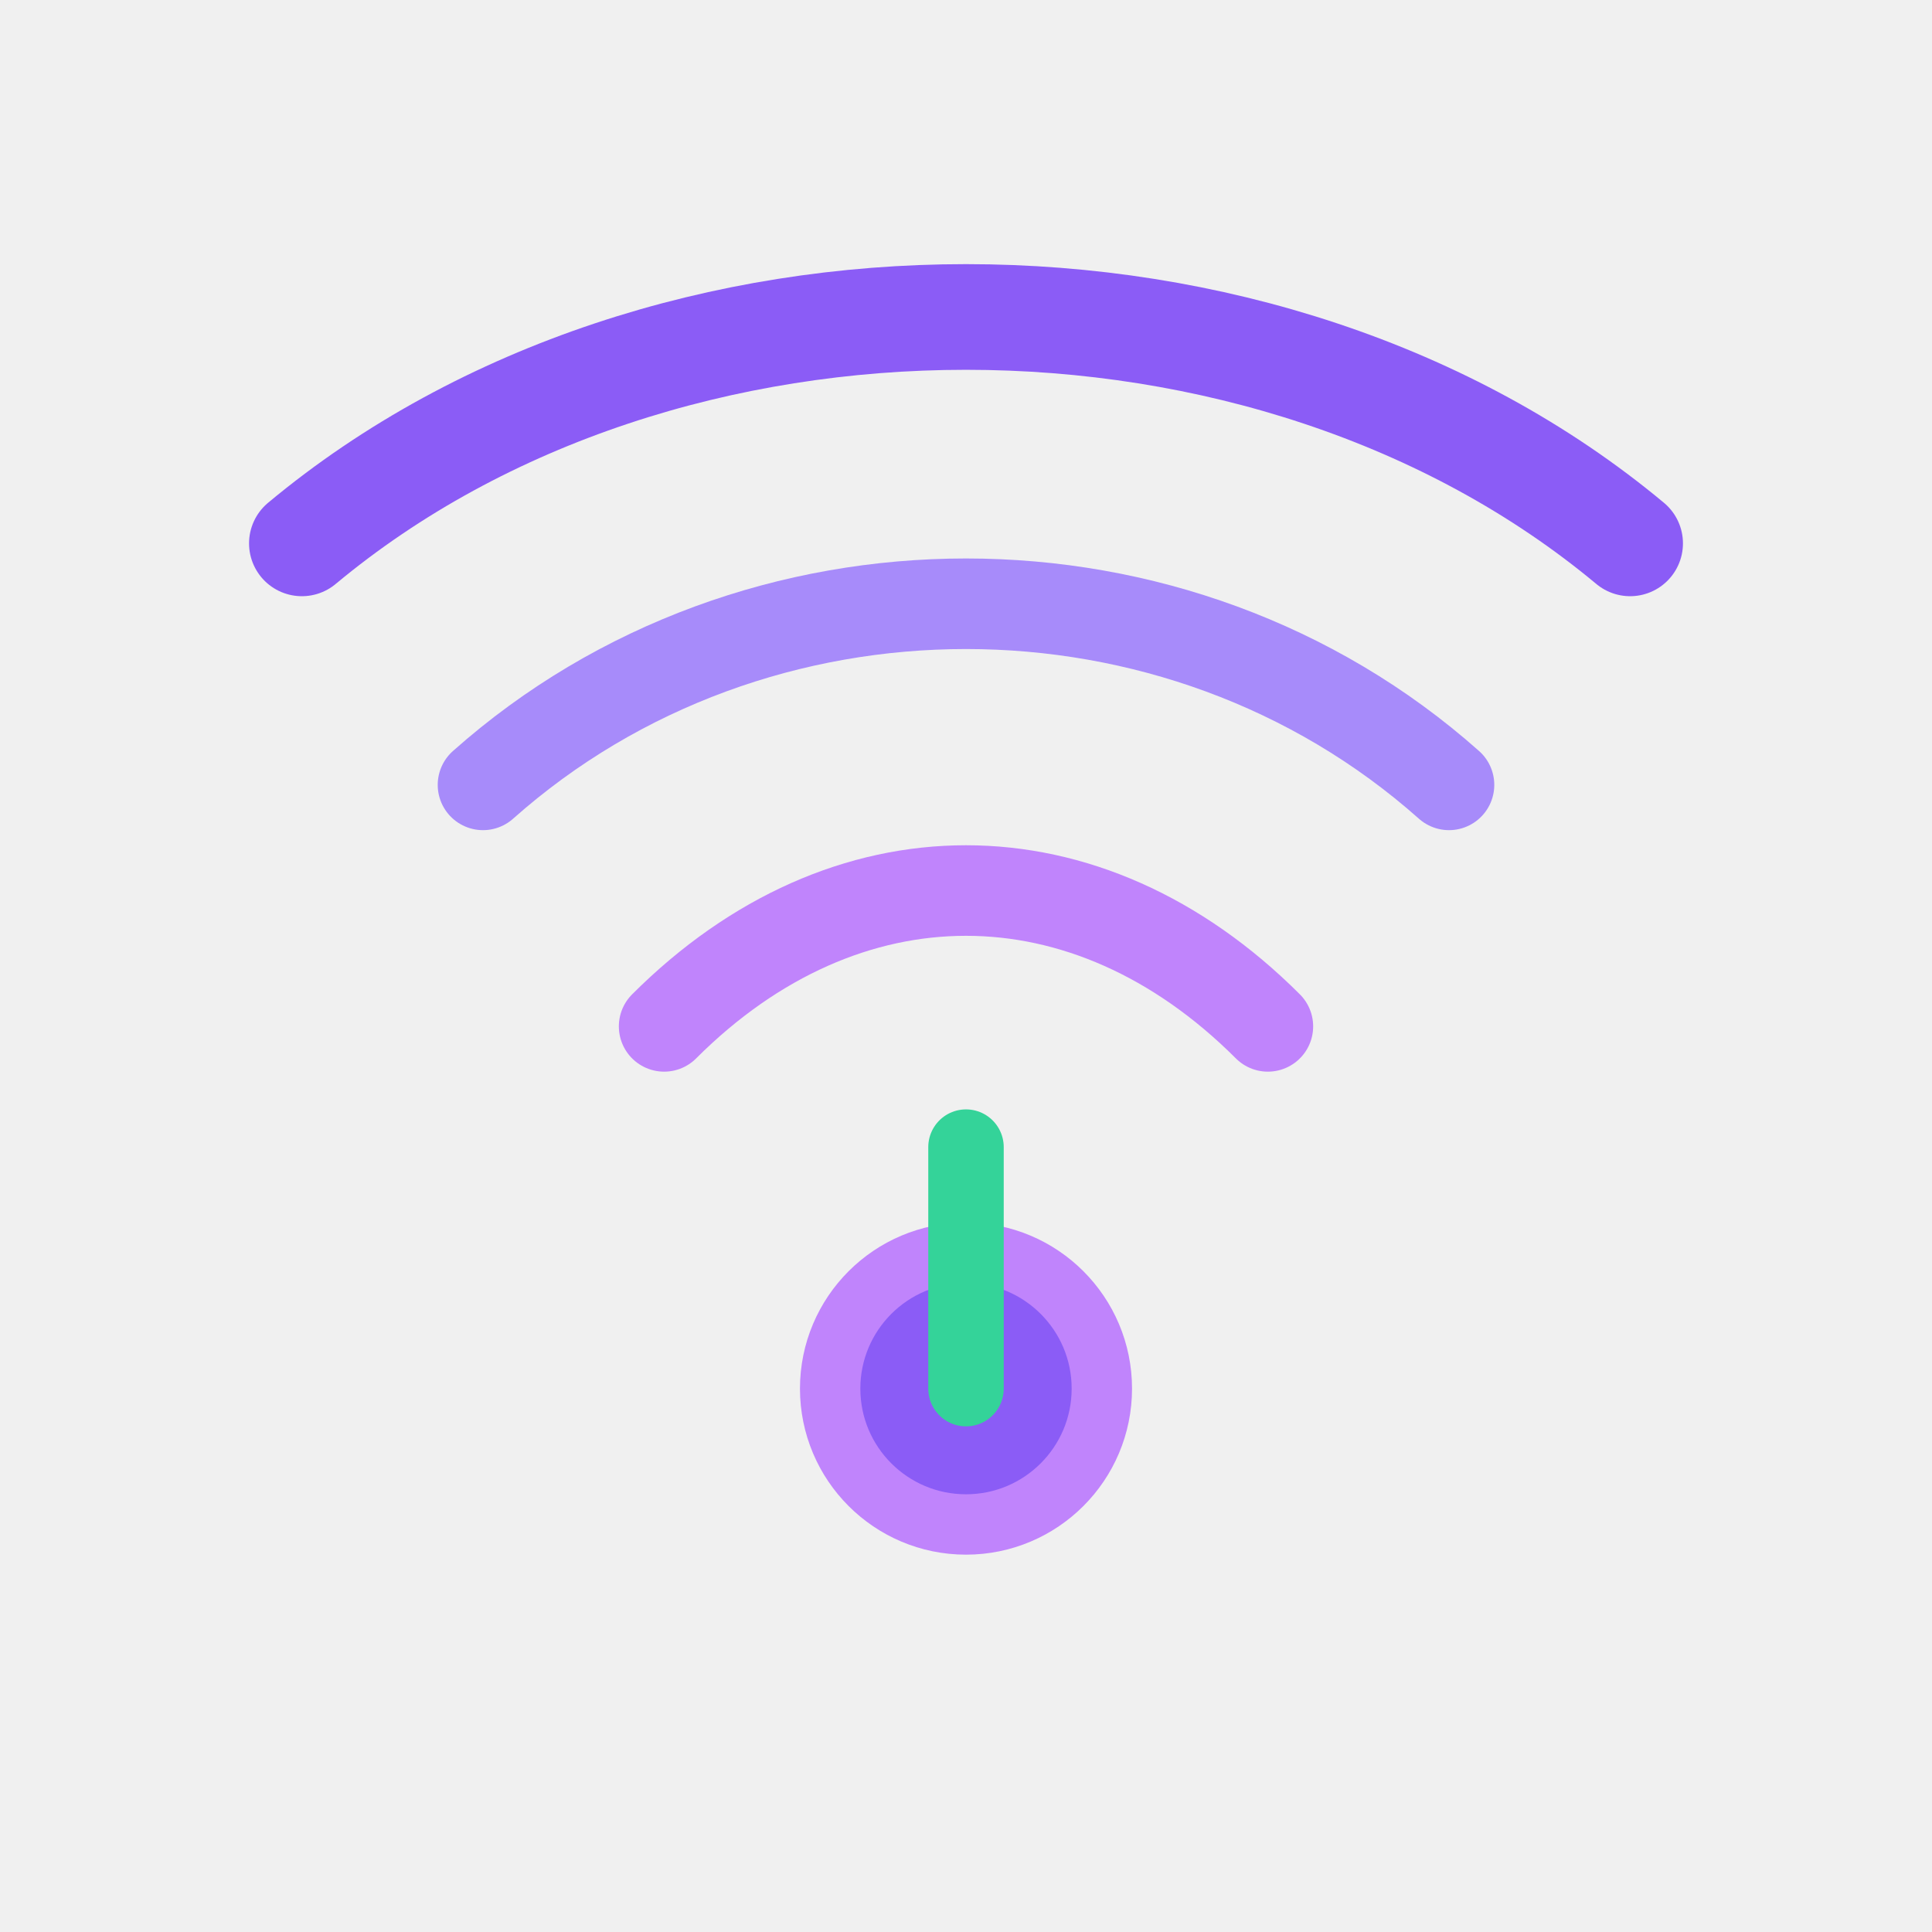
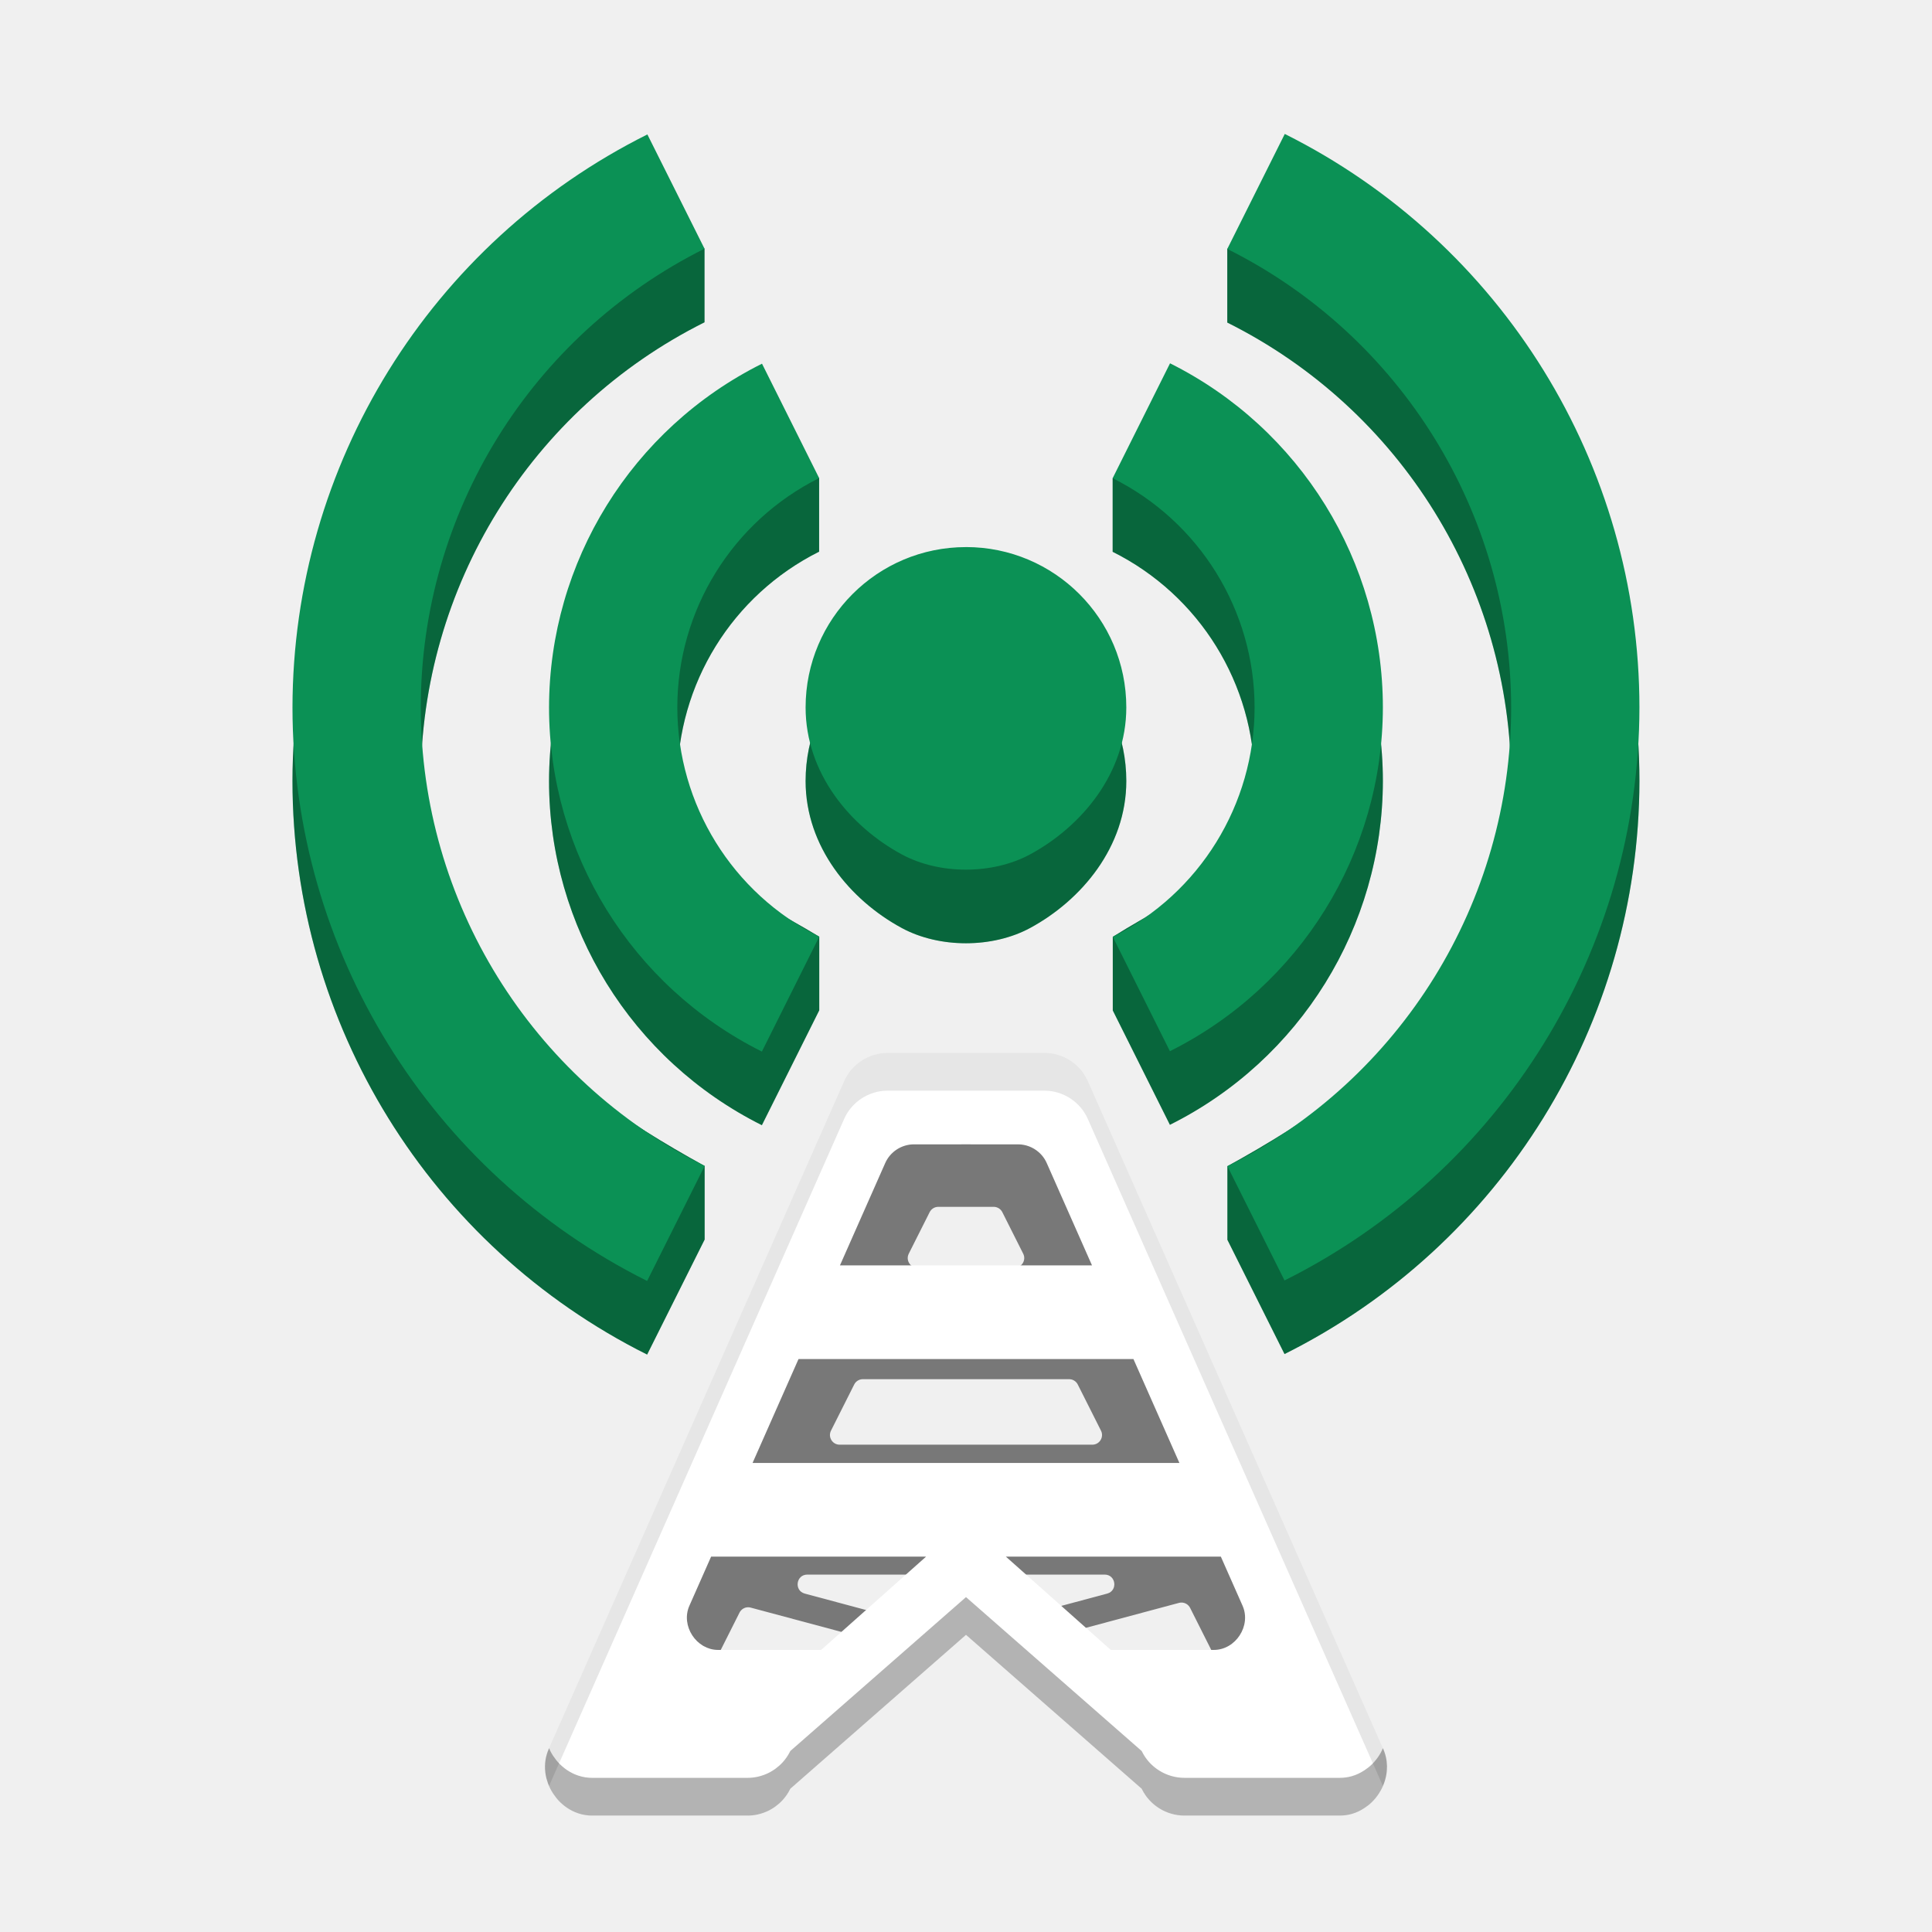
- <svg xmlns="http://www.w3.org/2000/svg" viewBox="0 0 64 64" width="64" height="64">
-   <path d="M10 18 C22 8 42 8 54 18" fill="none" stroke="#8b5cf6" stroke-width="3.5" stroke-linecap="round" />
-   <path d="M16 26 C25 18 39 18 48 26" fill="none" stroke="#a78bfa" stroke-width="3" stroke-linecap="round" />
-   <path d="M22 34 C28 28 36 28 42 34" fill="none" stroke="#c084fc" stroke-width="3" stroke-linecap="round" />
-   <circle cx="32" cy="46" r="4.5" fill="#8b5cf6" stroke="#c084fc" stroke-width="2" />
-   <line x1="32" y1="46" x2="32" y2="38" stroke="#34d399" stroke-width="2.5" stroke-linecap="round" />
+ <svg xmlns="http://www.w3.org/2000/svg" version="1.1" viewBox="0 0 512 512">
+   <g opacity=".5" shape-rendering="auto">
+     <path d="m235.2 289.04c-1.015-2.8e-4 -1.934 0.598-2.345 1.527l-78.291 171.98c-0.748 1.694 0.493 3.598 2.345 3.598h21.203c0.969 5.1e-4 1.855-0.545 2.291-1.411l2.476-4.925 70.467-27.884 76.593 29.526 1.65 3.282c0.435 0.866 1.322 1.412 2.291 1.411h21.201c1.853 7.1e-4 3.095-1.905 2.345-3.6l-78.291-171.98c-0.41-0.928-1.33-1.527-2.345-1.527h-20.795zm13.455 30.785h14.681c0.968 2.3e-4 1.854 0.546 2.289 1.411l5.537 11.01c0.856 1.704-0.382 3.713-2.289 3.714h-25.754c-1.907-9.2e-4 -3.145-2.01-2.289-3.714l5.537-11.01c0.435-0.865 1.321-1.411 2.289-1.411zm-9.102 22.02h32.885c1.029-1.1e-4 1.959 0.615 2.36 1.563l5.356 12.642c0.715 1.69-0.525 3.561-2.36 3.562h-43.596c-1.835-1.9e-4 -3.075-1.872-2.36-3.562l5.356-12.642c0.401-0.948 1.331-1.563 2.36-1.563zm-10.892 23.652h54.67c0.968 2.2e-4 1.854 0.546 2.289 1.411l6.153 12.232c0.858 1.705-0.382 3.716-2.291 3.716h-66.971c-1.909 9.6e-4 -3.149-2.01-2.291-3.716l6.153-12.232c0.435-0.865 1.321-1.411 2.289-1.411zm-11.687 23.242h78.045c0.969-5.1e-4 1.855 0.545 2.291 1.411l8.817 17.534c0.856 1.704-0.382 3.713-2.289 3.714h-95.683c-1.908 5.3e-4 -3.147-2.009-2.291-3.714l8.819-17.534c0.435-0.866 1.322-1.412 2.291-1.411zm-3.032 28.544h78.807c2.994 4e-3 3.553 4.261 0.662 5.038l-39.402 10.559c-0.435 0.117-0.893 0.117-1.328 0l-39.402-10.559c-2.891-0.777-2.331-5.034 0.662-5.038zm99.183 7.41c0.96 9e-3 1.835 0.554 2.266 1.411l11.137 22.147c0.993 1.976-0.815 4.197-2.951 3.627l-46.896-12.565c-2.533-0.678-2.533-4.273 0-4.951l35.757-9.581c0.224-0.06 0.455-0.089 0.687-0.087zm-114.85 1.249c0.223 6.8e-4 0.445 0.03 0.66 0.089l31.085 8.328c2.533 0.678 2.533 4.273 0 4.951l-40.767 10.923c-2.136 0.571-3.944-1.649-2.953-3.625l9.681-19.255c0.436-0.866 1.323-1.412 2.293-1.411z" color="#000000" color-rendering="auto" dominant-baseline="auto" image-rendering="auto" solid-color="#000000" stop-color="#000000" style="font-feature-settings:normal;font-variant-alternates:normal;font-variant-caps:normal;font-variant-east-asian:normal;font-variant-ligatures:normal;font-variant-numeric:normal;font-variant-position:normal;font-variation-settings:normal;inline-size:0;isolation:auto;mix-blend-mode:normal;shape-margin:0;shape-padding:0;text-decoration-color:#000000;text-decoration-line:none;text-decoration-style:solid;text-indent:0;text-orientation:mixed;text-transform:none;white-space:normal" />
+   </g>
+   <g transform="matrix(1.0624 0 0 1.0624 10.398 441.07)">
+     <g transform="matrix(1.3333,0,0,1.3333,-24.83,-475.56)">
+       <path d="m251.65 84.127-10.758 7.745v13.771c32.512 16.238 53.07 49.441 53.109 85.781-0.015 35.068-22.541 55.241-53.086 72.057v13.771l10.688 21.375c40.637-20.289 66.336-61.781 66.398-107.2-0.016-45.445-25.703-86.98-66.352-107.3zm-119.25 0.094c-40.637 20.289-66.336 61.781-66.398 107.2 0.016 45.445 25.703 86.98 66.352 107.3l10.758-21.516v-13.771c-30.526-16.807-53.071-36.962-53.109-72.01 0.016-36.352 20.566-69.578 53.086-85.828v-13.771zm97.781 42.82-10.734 7.721v13.771c16.258 8.117 26.535 24.719 26.555 42.891-7e-3 16.613-12.644 20.427-26.531 29.143v13.771l10.688 21.398c24.383-12.172 39.805-37.062 39.844-64.312-0.012-27.27-15.426-52.195-39.82-64.383zm-76.336 0.07c-24.383 12.172-39.805 37.062-39.844 64.312 0.012 27.27 15.426 52.195 39.82 64.383l10.734-21.492v-13.771c-14.23-8.641-26.536-12.282-26.555-29.12 8e-3 -18.176 10.277-34.785 26.531-42.914v-13.771zm38.156 34.312c-16.57 0-30 13.43-30 30 0 12.302 8.362 22.289 18 27.498 7.038 3.804 16.963 3.8 24-5e-3 9.636-5.211 18-15.196 18-27.498 0-16.57-13.43-30-30-30z" fill="#0b9155" />
+       <path d="m251.65 84.127-10.758 7.745v13.771c32.512 16.238 53.07 49.441 53.109 85.781-0.015 35.068-22.541 55.241-53.086 72.057v13.771l10.688 21.375c40.637-20.289 66.336-61.781 66.398-107.2-0.016-45.445-25.703-86.98-66.352-107.3zm-119.25 0.094c-40.637 20.289-66.336 61.781-66.398 107.2 0.016 45.445 25.703 86.98 66.352 107.3l10.758-21.516v-13.771c-30.526-16.807-53.071-36.962-53.109-72.01 0.016-36.352 20.566-69.578 53.086-85.828v-13.771zm97.781 42.82-10.734 7.721v13.771c16.258 8.117 26.535 24.719 26.555 42.891-7e-3 16.613-12.644 20.427-26.531 29.143v13.771l10.688 21.398c24.383-12.172 39.805-37.062 39.844-64.312-0.012-27.27-15.426-52.195-39.82-64.383zm-76.336 0.07c-24.383 12.172-39.805 37.062-39.844 64.312 0.012 27.27 15.426 52.195 39.82 64.383l10.734-21.492v-13.771c-14.23-8.641-26.536-12.282-26.555-29.12 8e-3 -18.176 10.277-34.785 26.531-42.914v-13.771zm38.156 34.312c-16.57 0-30 13.43-30 30 0 12.302 8.362 22.289 18 27.498 7.038 3.804 16.963 3.8 24-5e-3 9.636-5.211 18-15.196 18-27.498 0-16.57-13.43-30-30-30z" opacity=".3" />
+       <path d="m251.65 70.356-10.758 21.516c32.512 16.238 53.07 49.441 53.109 85.781-0.016 36.352-20.566 69.578-53.086 85.828l10.688 21.375c40.637-20.289 66.336-61.781 66.398-107.2-0.016-45.445-25.703-86.98-66.352-107.3zm-119.25 0.094c-40.637 20.289-66.336 61.781-66.398 107.2 0.016 45.445 25.703 86.98 66.352 107.3l10.758-21.516c-32.512-16.238-53.07-49.441-53.109-85.781 0.016-36.352 20.566-69.578 53.086-85.828zm97.781 42.82-10.734 21.492c16.258 8.117 26.535 24.719 26.555 42.891-8e-3 18.176-10.277 34.785-26.531 42.914l10.688 21.398c24.383-12.172 39.805-37.062 39.844-64.312-0.012-27.27-15.426-52.195-39.82-64.383zm-76.336 0.07c-24.383 12.172-39.805 37.062-39.844 64.312 0.012 27.27 15.426 52.195 39.82 64.383l10.734-21.492c-16.258-8.117-26.535-24.719-26.555-42.891 8e-3 -18.176 10.277-34.785 26.531-42.914zm38.156 34.312c-16.57 0-30 13.43-30 30 0 12.302 8.362 22.289 18 27.498 7.038 3.804 16.963 3.8 24-5e-3 9.636-5.211 18-15.196 18-27.498 0-16.57-13.43-30-30-30z" fill="#0b9155" />
+     </g>
+   </g>
+   <path d="m235.2 279.04c-1.238-1.7e-4 -2.45 0.187-3.603 0.535-0.287 0.087-0.572 0.182-0.852 0.289-7.7e-4 2.9e-4 -1e-3 2e-3 -2e-3 2e-3 -1.121 0.428-2.174 1.013-3.127 1.734-7.3e-4 5.4e-4 -1e-3 1e-3 -2e-3 2e-3 -0.477 0.361-0.929 0.757-1.352 1.184-0.21 0.212-0.414 0.433-0.609 0.66-6e-4 7e-4 -1e-3 1e-3 -2e-3 2e-3 -0.195 0.228-0.383 0.463-0.562 0.705-5.4e-4 7.4e-4 -1e-3 1e-3 -2e-3 2e-3 -0.179 0.242-0.35 0.492-0.512 0.748-4.8e-4 7.7e-4 -1e-3 1e-3 -2e-3 2e-3 -0.162 0.256-0.315 0.52-0.459 0.789-4.2e-4 7.8e-4 -2e-3 1e-3 -2e-3 2e-3 -0.144 0.27-0.278 0.546-0.402 0.828-3.6e-4 8e-4 -2e-3 1e-3 -2e-3 2e-3l-30.266 68.42-48.023 108.55v4e-3c-5.9e-4 1e-3 -1e-3 3e-3 -2e-3 4e-3l-2e-3 2e-3c-0.043 0.097-0.077 0.196-0.117 0.293-0.061 0.15-0.127 0.3-0.182 0.451-9e-4 2e-3 -1e-3 5e-3 -2e-3 8e-3 -0.09 0.249-0.172 0.5-0.244 0.752-5.6e-4 2e-3 -1e-3 4e-3 -2e-3 6e-3 -0.072 0.252-0.133 0.504-0.188 0.758-5.6e-4 3e-3 -1e-3 5e-3 -2e-3 8e-3 -0.054 0.253-0.098 0.508-0.135 0.762-0.024 0.163-0.038 0.325-0.055 0.488-0.01 0.094-0.024 0.189-0.031 0.283-1.4e-4 2e-3 1.5e-4 4e-3 0 6e-3 -0.019 0.256-0.03 0.51-0.033 0.766-1e-5 1e-3 2e-5 3e-3 0 4e-3 -6e-3 0.511 0.02 1.02 0.078 1.525 2.2e-4 2e-3 -2.3e-4 4e-3 0 6e-3 0.058 0.505 0.148 1.005 0.266 1.498 0.083 0.346 0.198 0.683 0.309 1.022 0.048 0.146 0.08 0.297 0.133 0.441 4.9e-4 1e-3 1e-3 3e-3 2e-3 4e-3 0.175 0.477 0.377 0.944 0.605 1.398 2.7e-4 5.3e-4 -2.7e-4 1e-3 0 2e-3 0.228 0.454 0.483 0.895 0.76 1.32 0.178 0.273 0.381 0.528 0.578 0.787 0.111 0.147 0.209 0.303 0.326 0.445 5.8e-4 7e-4 1e-3 1e-3 2e-3 2e-3 0.324 0.392 0.668 0.766 1.033 1.119 6.6e-4 6.4e-4 1e-3 1e-3 2e-3 2e-3 0.366 0.353 0.752 0.684 1.156 0.992 7.3e-4 5.6e-4 1e-3 1e-3 2e-3 2e-3 0.81 0.616 1.692 1.138 2.635 1.541 5.4e-4 2.3e-4 1e-3 -2.3e-4 2e-3 0 1.179 0.504 2.45 0.825 3.785 0.918 0.267 0.019 0.537 0.027 0.809 0.027h2e-3 41.201c0.885 4e-5 1.756-0.094 2.603-0.275 0.567-0.121 1.121-0.28 1.662-0.477 0.218-0.079 0.432-0.167 0.645-0.258 0.051-0.022 0.104-0.04 0.154-0.062 1e-3 -5.9e-4 3e-3 -1e-3 4e-3 -2e-3 0.261-0.115 0.517-0.24 0.77-0.373 1e-3 -6.8e-4 3e-3 -1e-3 4e-3 -2e-3 0.455-0.24 0.894-0.51 1.316-0.803 0.047-0.033 0.096-0.062 0.143-0.096 7.4e-4 -5.4e-4 1e-3 -1e-3 2e-3 -2e-3 0.031-0.022 0.059-0.046 0.09-0.068 0.664-0.483 1.284-1.028 1.846-1.635 0.783-0.846 1.455-1.808 1.986-2.863l2e-3 -4e-3 0.094-0.188 46.564-40.789 46.562 40.789 0.094 0.188 2e-3 4e-3c0.266 0.528 0.566 1.032 0.898 1.51 0.498 0.717 1.068 1.375 1.695 1.967 0.209 0.197 0.423 0.387 0.645 0.568 0.221 0.181 0.449 0.356 0.682 0.521 1e-3 8.4e-4 3e-3 1e-3 4e-3 2e-3 0.465 0.332 0.951 0.632 1.457 0.898 1e-3 6.8e-4 3e-3 1e-3 4e-3 2e-3 0.252 0.132 0.509 0.258 0.77 0.373 2e-3 8.3e-4 4e-3 1e-3 6e-3 2e-3 0.523 0.231 1.063 0.427 1.615 0.586 1e-3 3.5e-4 3e-3 -3.4e-4 4e-3 0 0.278 0.08 0.558 0.15 0.842 0.211 0.281 0.06 0.563 0.112 0.85 0.152 2e-3 2.8e-4 4e-3 -2.7e-4 6e-3 0 0.286 0.041 0.575 0.071 0.865 0.092 2e-3 1.4e-4 4e-3 -1.4e-4 6e-3 0 0.29 0.02 0.583 0.031 0.877 0.031h6e-3 41.197c0.544-7e-5 1.079-0.039 1.602-0.111 0.261-0.036 0.52-0.081 0.775-0.135 0.256-0.054 0.51-0.116 0.76-0.186 1.199-0.336 2.31-0.877 3.334-1.547 0.681-0.446 1.331-0.937 1.916-1.502 6.6e-4 -6.4e-4 1e-3 -1e-3 2e-3 -2e-3 0.366-0.353 0.712-0.727 1.035-1.119 5.8e-4 -7e-4 1e-3 -1e-3 2e-3 -2e-3 0.323-0.392 0.625-0.803 0.902-1.228 7.9e-4 -1e-3 1e-3 -3e-3 2e-3 -4e-3 0.277-0.426 0.53-0.866 0.758-1.32 6.5e-4 -1e-3 1e-3 -3e-3 2e-3 -4e-3 0.228-0.454 0.431-0.92 0.605-1.397 5e-4 -1e-3 1e-3 -3e-3 2e-3 -4e-3 0.175-0.476 0.321-0.964 0.439-1.457 4.7e-4 -2e-3 1e-3 -4e-3 2e-3 -6e-3 0.118-0.493 0.206-0.993 0.264-1.498 0.049-0.429 0.065-0.863 0.068-1.297 6.4e-4 -0.078 0.013-0.156 0.012-0.234-2e-5 -2e-3 3e-5 -4e-3 0-6e-3 -3.9e-4 -0.033-3e-3 -0.066-4e-3 -0.1-8e-3 -0.377-0.038-0.753-0.082-1.131-0.012-0.101-0.019-0.202-0.033-0.303-0.066-0.463-0.165-0.924-0.289-1.383-0.014-0.051-0.023-0.102-0.037-0.152-5.6e-4 -2e-3 -1e-3 -4e-3 -2e-3 -6e-3 -0.073-0.255-0.155-0.507-0.246-0.76-0.09-0.249-0.188-0.498-0.297-0.744l-4e-3 -6e-3v-4e-3l-48.023-108.55-30.268-68.422c-0.289-0.654-0.637-1.271-1.025-1.855-0.115-0.173-0.23-0.347-0.354-0.514-3.2e-4 -4.3e-4 3.2e-4 -2e-3 0-2e-3 -0.18-0.243-0.369-0.477-0.564-0.705-3.3e-4 -3.8e-4 3.3e-4 -2e-3 0-2e-3 -0.392-0.456-0.816-0.883-1.266-1.277-6.9e-4 -6.1e-4 -1e-3 -1e-3 -2e-3 -2e-3 -0.225-0.197-0.456-0.384-0.693-0.564-0.239-0.181-0.485-0.354-0.736-0.518-2.004-1.305-4.375-2.045-6.85-2.045h-20.795zm20.793 24.221h2e-3l13.785 2e-3c2.05 8e-5 3.994 0.765 5.488 2.072 0.298 0.261 0.58 0.543 0.84 0.846 3e-4 3.6e-4 -3.1e-4 2e-3 0 2e-3 0.26 0.303 0.499 0.625 0.715 0.965 0.216 0.341 0.408 0.701 0.574 1.076l11.992 27.109h-66.791l11.992-27.109c2.3e-4 -5.3e-4 -2.4e-4 -1e-3 0-2e-3 1.327-2.999 4.338-4.959 7.617-4.959zm-44.377 56.9h88.756l12.184 27.539h-113.12zm-23.166 52.367h56.967l-27.797 24.719h-27.314c-0.721 3e-5 -1.418-0.1-2.08-0.285-5.9e-4 -1.6e-4 -1e-3 1.7e-4 -2e-3 0-0.553-0.155-1.075-0.383-1.574-0.648-0.099-0.052-0.203-0.096-0.299-0.152-0.057-0.034-0.11-0.074-0.166-0.109-0.517-0.32-1.002-0.689-1.44-1.111-0.486-0.469-0.918-0.993-1.287-1.559-1.475-2.263-1.937-5.186-0.771-7.826l2e-3 -4e-3zm78.121 0h56.967l5.762 13.023 2e-3 4e-3c0.728 1.65 0.821 3.41 0.428 5.051-0.078 0.327-0.175 0.649-0.291 0.965-4.9e-4 1e-3 -1e-3 3e-3 -2e-3 4e-3 -0.233 0.633-0.54 1.241-0.908 1.807-0.184 0.281-0.382 0.553-0.596 0.812-5.8e-4 7e-4 -1e-3 1e-3 -2e-3 2e-3 -0.214 0.26-0.443 0.508-0.686 0.742-6.6e-4 6.4e-4 -1e-3 1e-3 -2e-3 2e-3 -0.034 0.033-0.073 0.06-0.107 0.092-0.212 0.198-0.429 0.391-0.66 0.566-0.268 0.204-0.547 0.392-0.838 0.562-1.168 0.685-2.511 1.086-3.955 1.086h-27.314z" color="#000000" color-rendering="auto" dominant-baseline="auto" fill="#fff" image-rendering="auto" shape-rendering="auto" solid-color="#000000" stop-color="#000000" style="font-feature-settings:normal;font-variant-alternates:normal;font-variant-caps:normal;font-variant-east-asian:normal;font-variant-ligatures:normal;font-variant-numeric:normal;font-variant-position:normal;font-variation-settings:normal;inline-size:0;isolation:auto;mix-blend-mode:normal;shape-margin:0;shape-padding:0;text-decoration-color:#000000;text-decoration-line:none;text-decoration-style:solid;text-indent:0;text-orientation:mixed;text-transform:none;white-space:normal" />
+   <path d="m256 423.25-46.564 40.789-0.094 0.188-2e-3 4e-3c-0.531 1.056-1.204 2.017-1.986 2.863-0.561 0.607-1.181 1.151-1.846 1.635-0.03 0.022-0.059 0.047-0.09 0.068l-2e-3 2e-3c-0.047 0.033-0.096 0.063-0.143 0.096-0.423 0.293-0.861 0.563-1.316 0.803-9.9e-4 1e-3 -3e-3 1e-3 -4e-3 2e-3 -0.252 0.133-0.509 0.258-0.77 0.373-1e-3 1e-3 -3e-3 1e-3 -4e-3 2e-3 -0.051 0.022-0.103 0.041-0.154 0.062-0.213 0.091-0.427 0.179-0.645 0.258-0.541 0.196-1.095 0.356-1.662 0.477-0.847 0.181-1.719 0.275-2.603 0.275h-41.203c-0.272 0-0.541-9e-3 -0.809-0.027-1.335-0.093-2.607-0.414-3.785-0.918h-2e-3c-0.942-0.403-1.825-0.925-2.635-1.541l-2e-3 -2e-3c-0.404-0.308-0.79-0.639-1.156-0.992-1e-3 -1e-3 -3e-3 -1e-3 -4e-3 -2e-3 -0.366-0.353-0.71-0.727-1.033-1.119l-2e-3 -2e-3c-0.117-0.142-0.215-0.299-0.326-0.445-0.197-0.26-0.4-0.514-0.578-0.787-0.277-0.426-0.532-0.866-0.76-1.32v-2e-3c-0.114-0.228-0.202-0.468-0.303-0.701l-0.094 0.211v4e-3c-5.9e-4 1e-3 -9.5e-4 3e-3 -2e-3 4e-3l-2e-3 2e-3c-0.043 0.097-0.077 0.196-0.117 0.293-0.061 0.15-0.127 0.3-0.182 0.451-9e-4 2e-3 -3e-3 5e-3 -4e-3 8e-3 -0.09 0.249-0.172 0.5-0.244 0.752-5.6e-4 2e-3 -9.5e-4 4e-3 -2e-3 6e-3 -0.072 0.252-0.133 0.504-0.188 0.758-5.6e-4 3e-3 -9.6e-4 7e-3 -2e-3 0.01-0.054 0.253-0.098 0.508-0.135 0.762-0.024 0.163-0.038 0.325-0.055 0.488-0.01 0.094-0.024 0.189-0.031 0.283-1.4e-4 2e-3 1.5e-4 4e-3 0 6e-3 -0.019 0.256-0.03 0.51-0.033 0.766-1e-5 1e-3 2e-5 3e-3 0 4e-3 -6e-3 0.511 0.02 1.02 0.078 1.525 2.2e-4 2e-3 -2.3e-4 4e-3 0 6e-3 0.058 0.505 0.148 1.005 0.266 1.498 0.083 0.346 0.198 0.683 0.309 1.022 0.048 0.146 0.08 0.297 0.133 0.441 4.9e-4 1e-3 9.6e-4 3e-3 2e-3 4e-3 0.175 0.477 0.377 0.944 0.605 1.398v2e-3c0.228 0.454 0.483 0.895 0.76 1.32 0.178 0.273 0.381 0.528 0.578 0.787 0.111 0.147 0.209 0.303 0.326 0.445l2e-3 2e-3c0.324 0.392 0.668 0.766 1.033 1.119 6.7e-4 6.4e-4 3e-3 9.6e-4 4e-3 2e-3 0.366 0.353 0.752 0.684 1.156 0.992l2e-3 2e-3c0.81 0.616 1.692 1.138 2.635 1.541h2e-3c1.179 0.504 2.45 0.825 3.785 0.918 0.267 0.019 0.537 0.027 0.809 0.027h41.203c0.885 4e-5 1.756-0.094 2.603-0.275 0.567-0.121 1.121-0.28 1.662-0.477 0.218-0.079 0.432-0.167 0.645-0.258 0.051-0.022 0.104-0.04 0.154-0.062 1e-3 -5.9e-4 3e-3 -9.5e-4 4e-3 -2e-3 0.261-0.115 0.517-0.24 0.77-0.373 1e-3 -6.8e-4 3e-3 -9.5e-4 4e-3 -2e-3 0.455-0.24 0.894-0.51 1.316-0.803 0.047-0.033 0.096-0.062 0.143-0.096l2e-3 -2e-3c0.031-0.022 0.059-0.046 0.09-0.068 0.664-0.483 1.284-1.028 1.846-1.635 0.783-0.846 1.455-1.808 1.986-2.863l2e-3 -4e-3 0.094-0.188 46.564-40.789 46.562 40.789 0.094 0.188 2e-3 4e-3c0.266 0.528 0.566 1.032 0.898 1.51 0.498 0.717 1.068 1.375 1.695 1.967 0.209 0.197 0.423 0.387 0.645 0.568 0.221 0.181 0.449 0.356 0.682 0.521 1e-3 8.3e-4 3e-3 9.5e-4 4e-3 2e-3 0.465 0.332 0.951 0.632 1.457 0.898 1e-3 6.8e-4 3e-3 9.5e-4 4e-3 2e-3 0.252 0.132 0.509 0.258 0.77 0.373 2e-3 8.3e-4 4e-3 9.5e-4 6e-3 2e-3 0.523 0.231 1.063 0.427 1.615 0.586 1e-3 3.5e-4 3e-3 -3.4e-4 4e-3 0 0.278 0.08 0.558 0.15 0.842 0.211 0.281 0.06 0.563 0.112 0.85 0.152 2e-3 2.8e-4 4e-3 -2.7e-4 6e-3 0 0.286 0.041 0.575 0.071 0.865 0.092 2e-3 1.4e-4 4e-3 -1.4e-4 6e-3 0 0.29 0.02 0.583 0.031 0.877 0.031h41.203c0.544-7e-5 1.079-0.039 1.602-0.111 0.261-0.036 0.52-0.081 0.775-0.135 0.256-0.054 0.51-0.116 0.76-0.186 1.199-0.336 2.31-0.877 3.334-1.547 0.681-0.446 1.331-0.937 1.916-1.502l2e-3 -2e-3c0.366-0.353 0.712-0.727 1.035-1.119l2e-3 -2e-3c0.323-0.392 0.625-0.803 0.902-1.228 7.9e-4 -1e-3 9.5e-4 -3e-3 2e-3 -4e-3 0.277-0.426 0.53-0.866 0.758-1.32 6.5e-4 -1e-3 9.5e-4 -3e-3 2e-3 -4e-3 0.228-0.454 0.431-0.92 0.605-1.397 5e-4 -1e-3 9.6e-4 -3e-3 2e-3 -4e-3 0.175-0.476 0.321-0.964 0.439-1.457 4.7e-4 -2e-3 9.5e-4 -4e-3 2e-3 -6e-3 0.118-0.493 0.206-0.993 0.264-1.498 0.049-0.429 0.065-0.863 0.068-1.297 6.4e-4 -0.078 0.013-0.156 0.012-0.234-2e-5 -2e-3 3e-5 -6e-3 0-8e-3 -3.9e-4 -0.033-3e-3 -0.066-4e-3 -0.1-8e-3 -0.377-0.038-0.753-0.082-1.131-0.012-0.101-0.019-0.202-0.033-0.303-0.066-0.463-0.165-0.924-0.289-1.383-0.014-0.051-0.023-0.102-0.037-0.152-5.6e-4 -2e-3 -9.5e-4 -4e-3 -2e-3 -6e-3 -0.073-0.255-0.155-0.507-0.246-0.76-0.09-0.249-0.188-0.498-0.297-0.744l-4e-3 -6e-3v-4e-3l-0.094-0.213c-0.101 0.234-0.19 0.473-0.305 0.701-1e-3 1e-3 -1e-3 3e-3 -2e-3 4e-3 -0.228 0.454-0.481 0.895-0.758 1.32-1e-3 1e-3 -1e-3 3e-3 -2e-3 4e-3 -0.277 0.426-0.579 0.837-0.902 1.228l-2e-3 2e-3c-0.324 0.392-0.669 0.766-1.035 1.119l-2e-3 2e-3c-0.585 0.565-1.235 1.056-1.916 1.502-1.024 0.67-2.135 1.21-3.334 1.547-0.25 0.07-0.504 0.132-0.76 0.186-0.255 0.053-0.514 0.099-0.775 0.135-0.523 0.073-1.058 0.111-1.602 0.111h-41.203c-0.293 1e-4 -0.587-0.011-0.877-0.031-2e-3 -1.4e-4 -4e-3 1.4e-4 -6e-3 0-0.29-0.021-0.579-0.051-0.865-0.092-2e-3 -2.7e-4 -4e-3 2.8e-4 -6e-3 0-0.286-0.041-0.568-0.092-0.85-0.152-0.284-0.06-0.564-0.131-0.842-0.211-1e-3 -3.4e-4 -3e-3 3.5e-4 -4e-3 0-0.552-0.159-1.093-0.355-1.615-0.586-2e-3 -1e-3 -4e-3 -1e-3 -6e-3 -2e-3 -0.26-0.115-0.518-0.241-0.77-0.373-1e-3 -1e-3 -3e-3 -1e-3 -4e-3 -2e-3 -0.506-0.266-0.992-0.567-1.457-0.898-9.9e-4 -1e-3 -3e-3 -1e-3 -4e-3 -2e-3 -0.232-0.166-0.461-0.34-0.682-0.521-0.221-0.182-0.436-0.372-0.645-0.568-0.628-0.592-1.197-1.25-1.695-1.967-0.332-0.478-0.633-0.982-0.898-1.51l-2e-3 -4e-3 -0.094-0.188z" color="#000000" color-rendering="auto" dominant-baseline="auto" image-rendering="auto" opacity=".3" shape-rendering="auto" solid-color="#000000" stop-color="#000000" style="font-feature-settings:normal;font-variant-alternates:normal;font-variant-caps:normal;font-variant-east-asian:normal;font-variant-ligatures:normal;font-variant-numeric:normal;font-variant-position:normal;font-variation-settings:normal;inline-size:0;isolation:auto;mix-blend-mode:normal;shape-margin:0;shape-padding:0;text-decoration-color:#000000;text-decoration-line:none;text-decoration-style:solid;text-indent:0;text-orientation:mixed;text-transform:none;white-space:normal" />
+   <path d="m235.2 279.04c-1.238-1.7e-4 -2.45 0.187-3.603 0.535-0.287 0.087-0.572 0.182-0.852 0.289l-2e-3 2e-3c-1.121 0.428-2.174 1.013-3.127 1.734l-2e-3 2e-3c-0.477 0.361-0.929 0.757-1.352 1.184-0.21 0.212-0.414 0.433-0.609 0.66l-2e-3 2e-3c-0.195 0.228-0.383 0.463-0.562 0.705l-2e-3 2e-3c-0.179 0.242-0.35 0.492-0.512 0.748l-2e-3 2e-3c-0.162 0.256-0.315 0.52-0.459 0.789l-2e-3 2e-3c-0.144 0.27-0.278 0.546-0.402 0.828l-2e-3 2e-3 -30.266 68.42-48.023 108.55v4e-3c-5.9e-4 1e-3 -9.5e-4 3e-3 -2e-3 4e-3l-2e-3 2e-3c-0.043 0.097-0.077 0.196-0.117 0.293-0.061 0.15-0.127 0.3-0.182 0.451-9e-4 2e-3 -3e-3 5e-3 -4e-3 8e-3 -0.09 0.249-0.172 0.5-0.244 0.752-5.6e-4 2e-3 -9.5e-4 4e-3 -2e-3 6e-3 -0.072 0.252-0.133 0.504-0.188 0.758-5.6e-4 3e-3 -9.6e-4 7e-3 -2e-3 0.01-0.054 0.253-0.098 0.508-0.135 0.762-0.024 0.163-0.038 0.325-0.055 0.488-0.01 0.094-0.024 0.189-0.031 0.283-1.4e-4 2e-3 1.5e-4 4e-3 0 6e-3 -0.019 0.256-0.03 0.51-0.033 0.766-1e-5 1e-3 2e-5 3e-3 0 4e-3 -6e-3 0.511 0.02 1.02 0.078 1.525 2.2e-4 2e-3 -2.3e-4 4e-3 0 6e-3 0.058 0.505 0.148 1.005 0.266 1.498 0.083 0.346 0.198 0.683 0.309 1.022 0.048 0.146 0.08 0.297 0.133 0.441 4.9e-4 1e-3 9.6e-4 3e-3 2e-3 4e-3 0.087 0.238 0.202 0.465 0.303 0.697l47.93-108.34 30.266-68.42 2e-3 -2e-3c0.125-0.282 0.258-0.559 0.402-0.828l2e-3 -2e-3c0.144-0.27 0.297-0.533 0.459-0.789l2e-3 -2e-3c0.162-0.256 0.332-0.506 0.512-0.748l2e-3 -2e-3c0.179-0.242 0.367-0.477 0.562-0.705l2e-3 -2e-3c0.195-0.227 0.399-0.448 0.609-0.66 0.423-0.427 0.874-0.822 1.352-1.184l2e-3 -2e-3c0.953-0.722 2.006-1.306 3.127-1.734l2e-3 -2e-3c0.28-0.107 0.564-0.202 0.852-0.289 1.154-0.349 2.366-0.535 3.603-0.535h41.588c2.474-3.4e-4 4.846 0.739 6.85 2.045 0.251 0.164 0.497 0.337 0.736 0.518 0.238 0.18 0.469 0.368 0.693 0.564l2e-3 2e-3c0.45 0.394 0.874 0.821 1.266 1.277v2e-3c0.196 0.228 0.385 0.462 0.564 0.705v2e-3c0.123 0.167 0.238 0.341 0.354 0.514 0.389 0.584 0.736 1.201 1.025 1.855l30.268 68.422 47.93 108.34c0.101-0.232 0.214-0.458 0.301-0.695 5e-4 -1e-3 9.6e-4 -3e-3 2e-3 -4e-3 0.175-0.476 0.321-0.964 0.439-1.457 4.7e-4 -2e-3 9.5e-4 -4e-3 2e-3 -6e-3 0.118-0.493 0.206-0.993 0.264-1.498 0.049-0.429 0.065-0.863 0.068-1.297 6.4e-4 -0.078 0.013-0.156 0.012-0.234-2e-5 -2e-3 3e-5 -6e-3 0-8e-3 -3.9e-4 -0.033-3e-3 -0.066-4e-3 -0.1-8e-3 -0.377-0.038-0.753-0.082-1.131-0.012-0.101-0.019-0.202-0.033-0.303-0.066-0.463-0.165-0.924-0.289-1.383-0.014-0.051-0.023-0.102-0.037-0.152-5.6e-4 -2e-3 -9.5e-4 -4e-3 -2e-3 -6e-3 -0.073-0.255-0.155-0.507-0.246-0.76-0.09-0.249-0.188-0.498-0.297-0.744l-4e-3 -6e-3v-4e-3l-48.023-108.56-30.268-68.422c-0.289-0.654-0.637-1.271-1.025-1.855-0.115-0.173-0.23-0.347-0.354-0.514v-2e-3c-0.18-0.243-0.369-0.477-0.564-0.705v-2e-3c-0.392-0.456-0.816-0.883-1.266-1.277l-2e-3 -2e-3c-0.225-0.197-0.456-0.384-0.693-0.564-0.239-0.181-0.485-0.354-0.736-0.518-2.004-1.305-4.375-2.045-6.85-2.045h-20.795z" color="#000000" color-rendering="auto" dominant-baseline="auto" image-rendering="auto" opacity=".1" shape-rendering="auto" solid-color="#000000" stop-color="#000000" style="font-feature-settings:normal;font-variant-alternates:normal;font-variant-caps:normal;font-variant-east-asian:normal;font-variant-ligatures:normal;font-variant-numeric:normal;font-variant-position:normal;font-variation-settings:normal;inline-size:0;isolation:auto;mix-blend-mode:normal;shape-margin:0;shape-padding:0;text-decoration-color:#000000;text-decoration-line:none;text-decoration-style:solid;text-indent:0;text-orientation:mixed;text-transform:none;white-space:normal" />
</svg>
